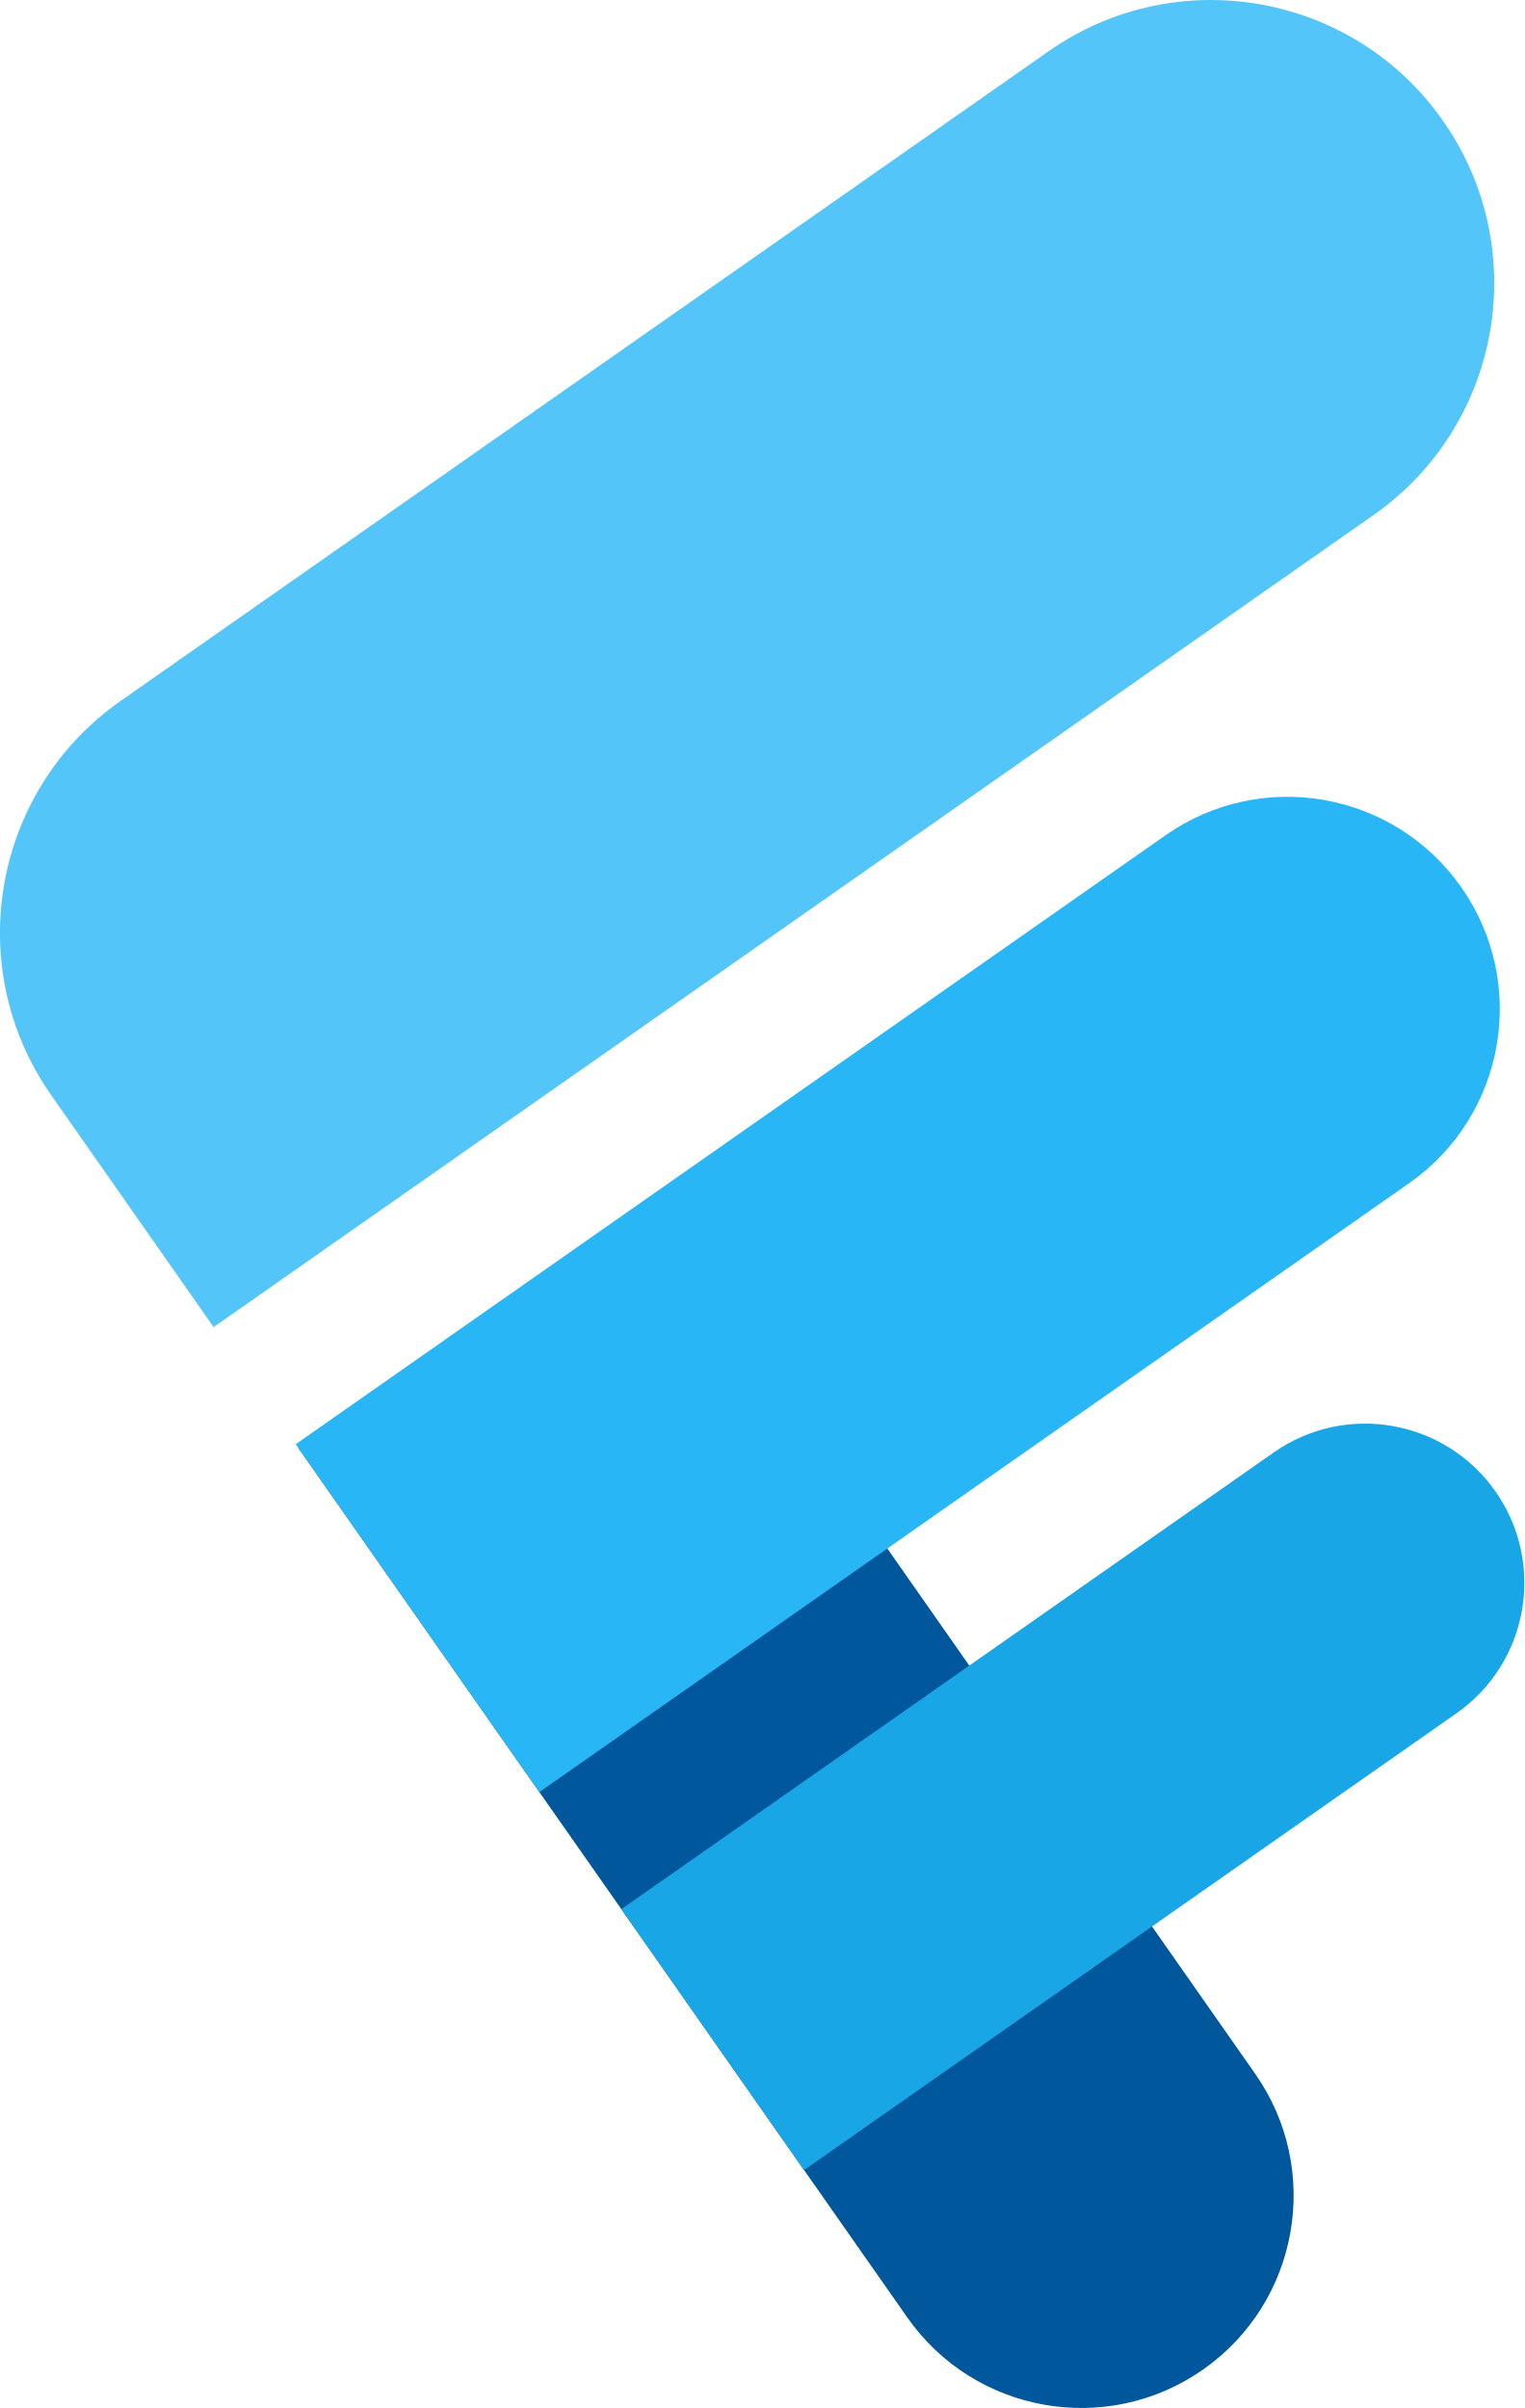
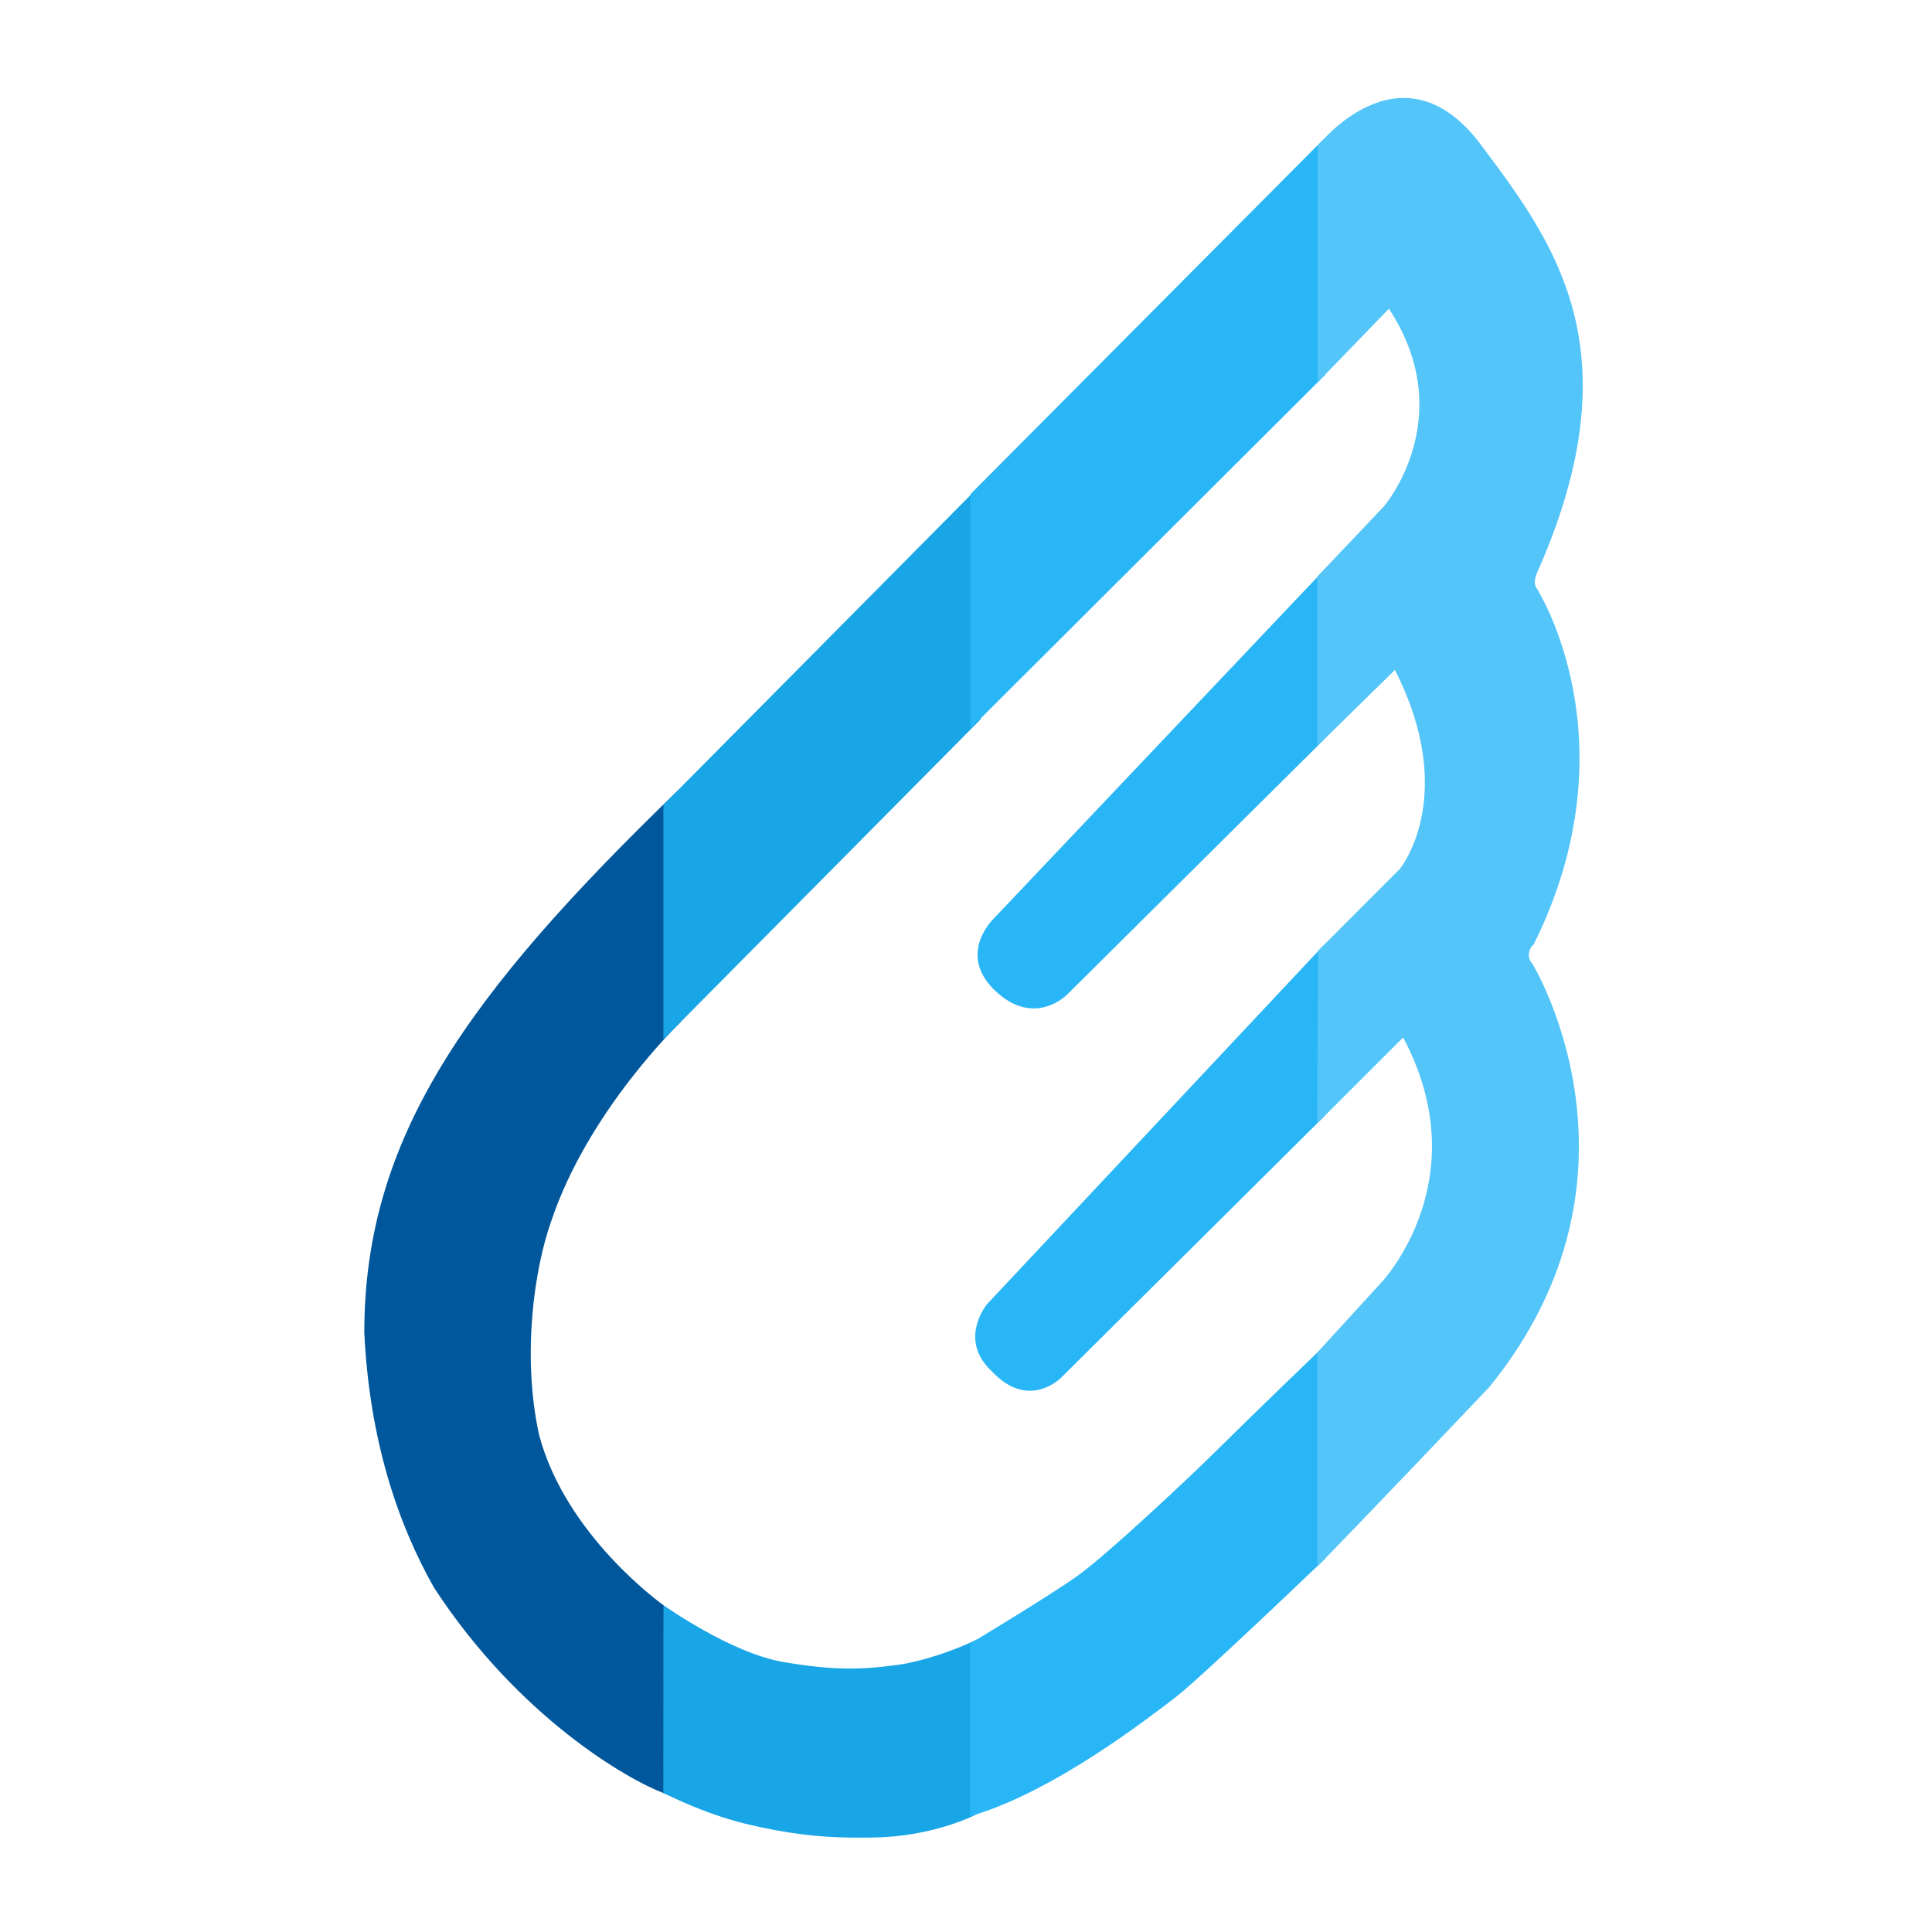
- <svg xmlns="http://www.w3.org/2000/svg" id="_1" data-name="1" viewBox="0 0 269.17 425.24">
-   <path id="_04" data-name="04" fill="#01579b" d="M121.41,329.13h187.5a37.5,37.5,0,0,1,37.5,37.5v0a37.5,37.5,0,0,1-37.5,37.5H121.41a0,0,0,0,1,0,0v-75a0,0,0,0,1,0,0Z" transform="translate(314.05 -75.6) rotate(55)" />
-   <path id="_01" data-name="01" fill="#54c5f8" d="M117.94,97.7h200a50,50,0,0,1,50,50v0a50,50,0,0,1-50,50h-250a0,0,0,0,1,0,0v-50a50,50,0,0,1,50-50Z" transform="translate(-131.33 111.38) rotate(-35)" />
-   <path id="_02" data-name="02" fill="#29b6f6" d="M139.4,224.07H326.9a37.5,37.5,0,0,1,37.5,37.5v0a37.5,37.5,0,0,1-37.5,37.5H139.4a0,0,0,0,1,0,0v-75a0,0,0,0,1,0,0Z" transform="translate(-190.5 151.45) rotate(-35)" />
-   <path id="_03" data-name="03" fill="#19a6e6" d="M196.62,324H337.24a28.12,28.12,0,0,1,28.12,28.12v0a28.12,28.12,0,0,1-28.12,28.12H196.62a0,0,0,0,1,0,0V324a0,0,0,0,1,0,0Z" transform="translate(-237.19 184.52) rotate(-35)" />
+ <svg xmlns="http://www.w3.org/2000/svg" version="1.1" id="图层_1" x="0px" y="0px" width="108px" height="108px" viewBox="0 0 108 108" enable-background="new 0 0 108 108" xml:space="preserve">
+   <path id="XMLID_3_" fill="#01579B" d="M37.822,44.256l0.219,12.885c0,0-5.166,4.942-7.231,11.135  c-0.947,2.666-1.641,7.492-0.678,11.921c1.494,5.679,6.961,9.538,6.961,9.538l0.614,1.059c0,0.33-0.021,9.629-0.021,9.629  s-0.229-0.048-0.608-0.192C35.073,99.466,29,96,24.274,88.771c-2.069-3.649-3.624-8.332-3.909-14.281  C20.366,63.617,26.088,55.609,37.822,44.256z" />
+   <polygon id="XMLID_4_" fill="#19A6E6" points="37.085,44.993 54.651,27.272 54.818,40.211 37.085,58.104 " />
+   <path id="XMLID_7_" fill="#19A6E6" d="M37.093,89.734c0,0,3.751,2.672,6.688,3.172s4.484,0.425,6.438,0.156  c1.224-0.168,3.104-0.773,4.388-1.413l-0.018,9.771c0,0-2.349,1.251-5.776,1.299c-1.705,0.023-3.219,0-5.438-0.406  s-3.833-0.907-6.293-2.078l0.002-8.986L37.093,89.734z" />
+   <polygon id="XMLID_8_" fill="#29B6F6" points="54.254,27.618 74.015,7.757 74.089,20.941 54.254,40.724 " />
+   <path id="XMLID_9_" fill="#29B6F6" d="M67.54,81.542c3.284-3.243,6.458-6.276,6.458-6.276l0.077,11.866c0,0-7.093,6.798-8.408,7.785  s-6.729,5.265-11.437,6.608v-9.65c0,0,4.269-2.561,5.957-3.75S66.629,82.438,67.54,81.542z" />
+   <path id="XMLID_11_" fill="#29B6F6" d="M74.004,52.828l0.064,9.533L59.31,77.02c0,0-1.812,1.855-3.875-0.373  c-1.914-1.78-0.248-3.756-0.248-3.756L74.004,52.828z" />
+   <path id="XMLID_12_" fill="#29B6F6" d="M73.996,31.881l0.021,9.457L59.664,55.586c0,0-1.813,1.891-4.021-0.193  c-2.208-2.083-0.063-4.075-0.063-4.075L73.996,31.881z" />
+   <path id="XMLID_10_" fill="#54C5F8" d="M73.635,8.188c0,0,4.572-5.893,8.992-0.305c4.164,5.563,8.894,11.582,3.275,24.181  c0.051-0.051-0.279,0.482,0.025,0.863c0,0.025,5.461,8.509-0.203,19.889c-0.104,0-0.482,0.609-0.076,1.041  c0-0.025,7.24,11.811-2.387,23.672c-6.07,6.4-9.632,10.059-9.632,10.059V75.617l3.638-3.98c0,0,5.385-5.74,1.168-13.64l-4.806,4.801  l0.056-9.651l4.567-4.572c0,0,3.326-4.039-0.274-11.125l-4.349,4.267v-9.474l3.734-3.938c0,0,4.266-4.952,0.279-11.049l-3.988,4.124  V8.188H73.635z" />
</svg>
